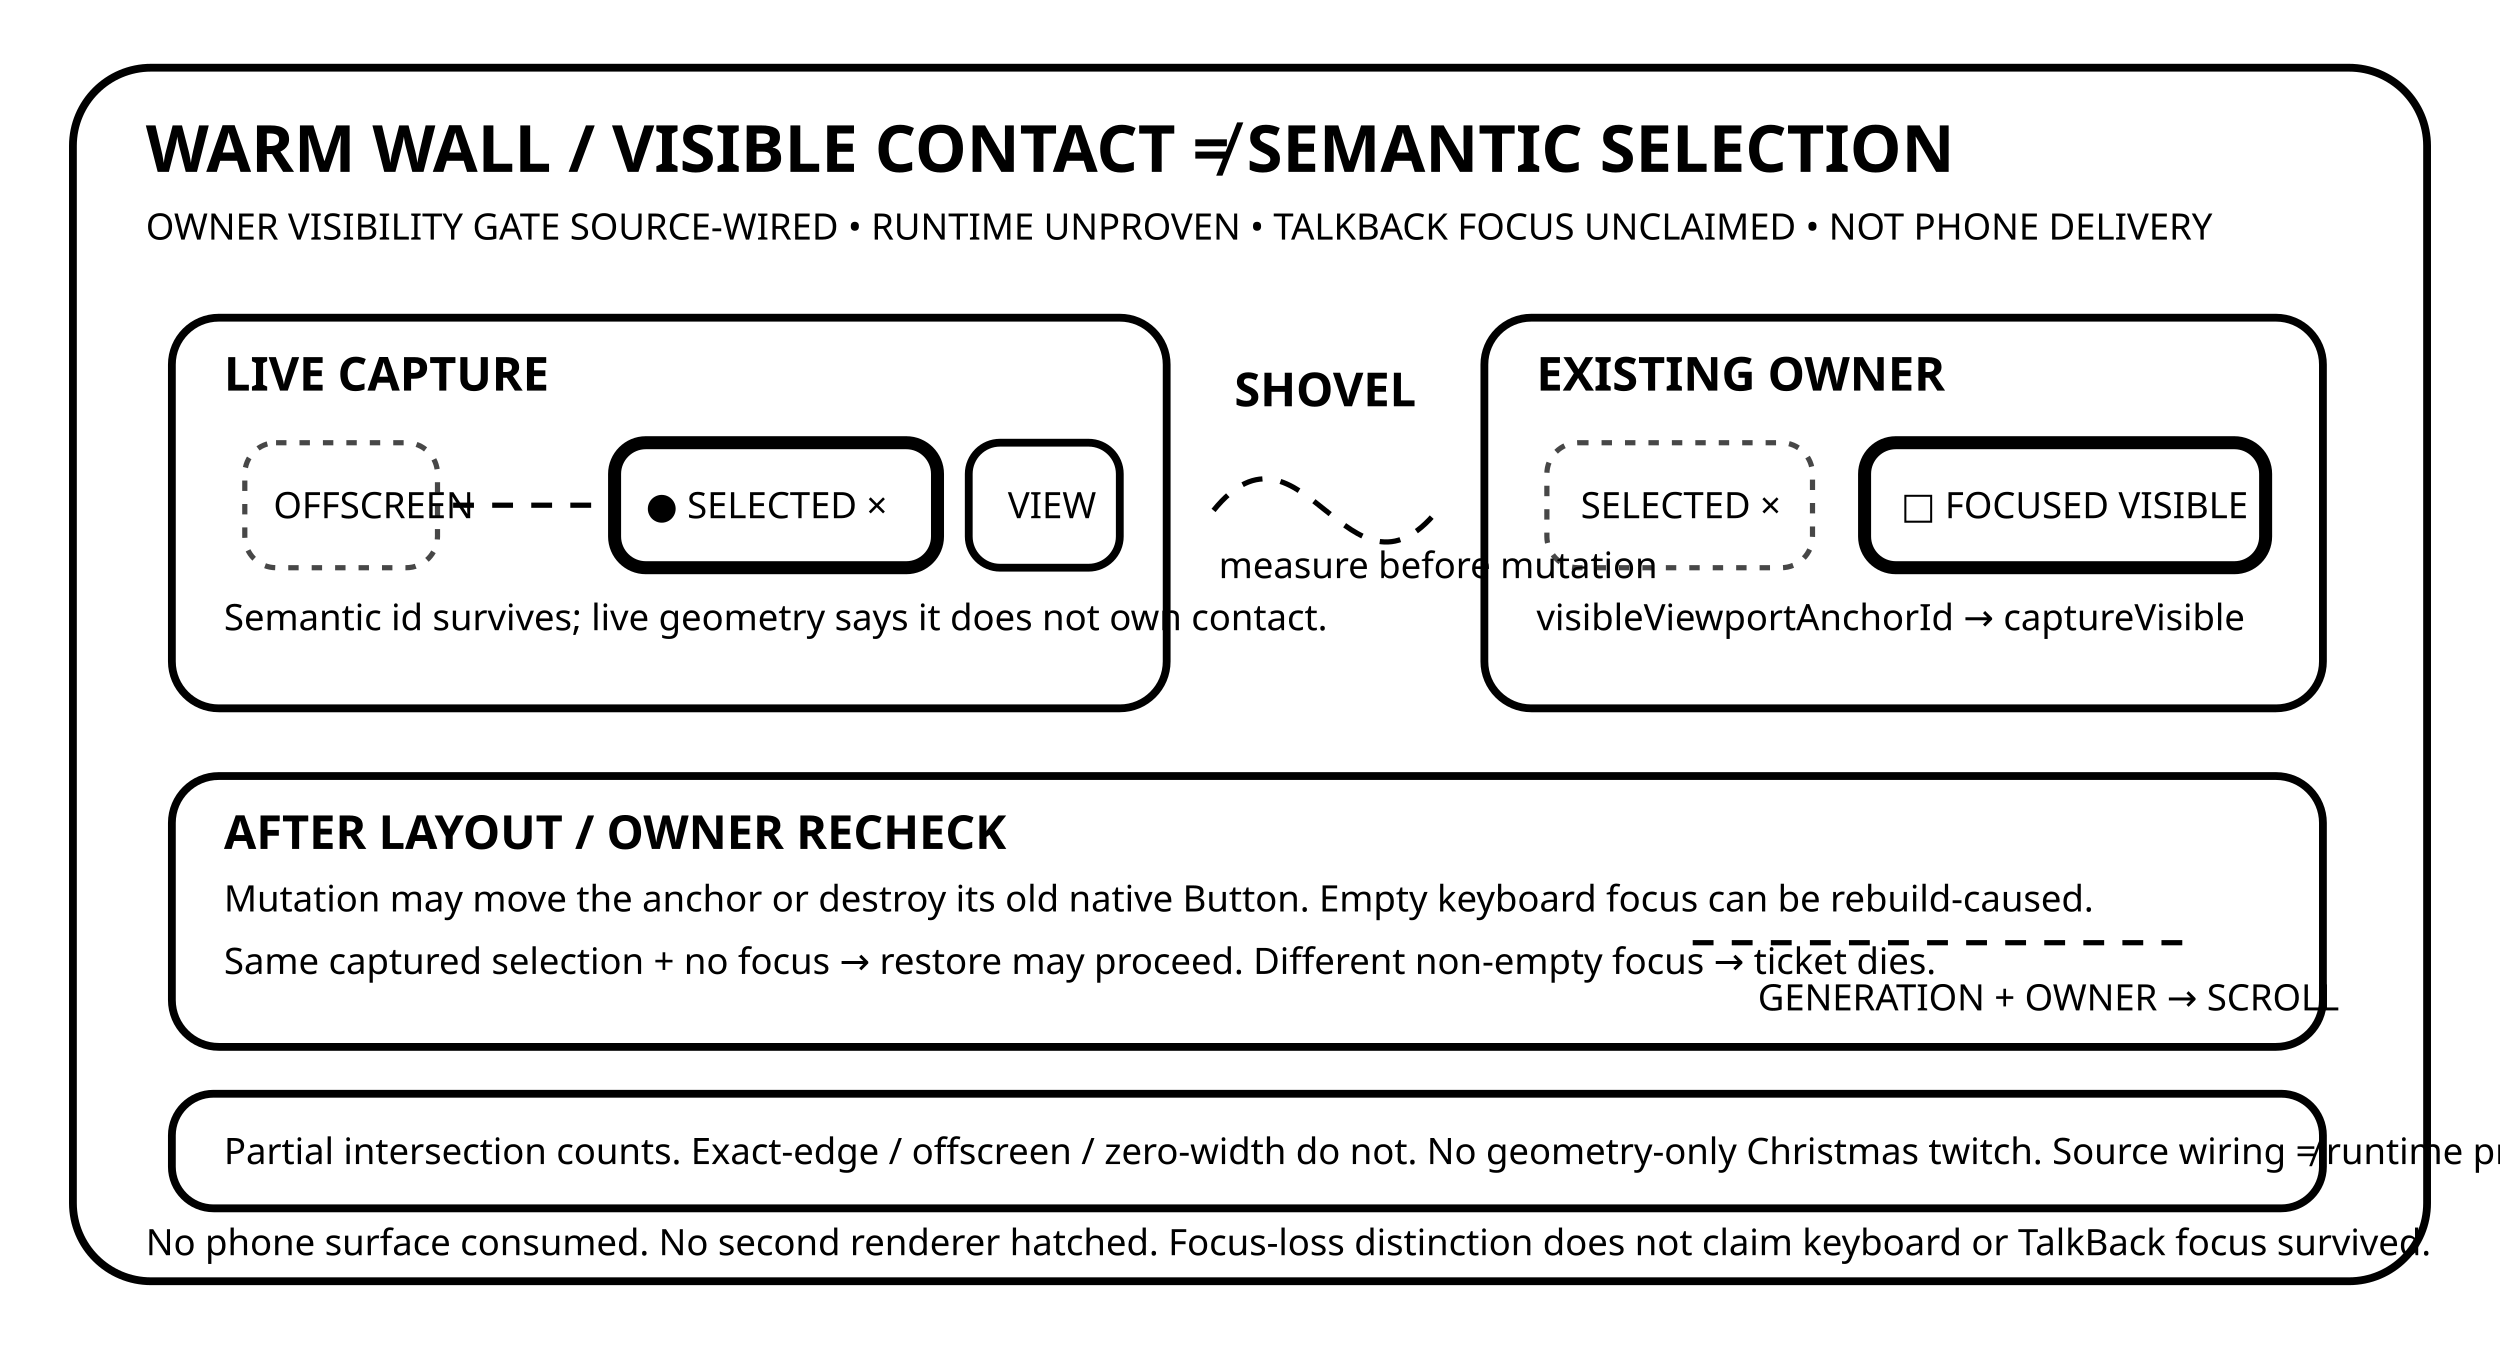
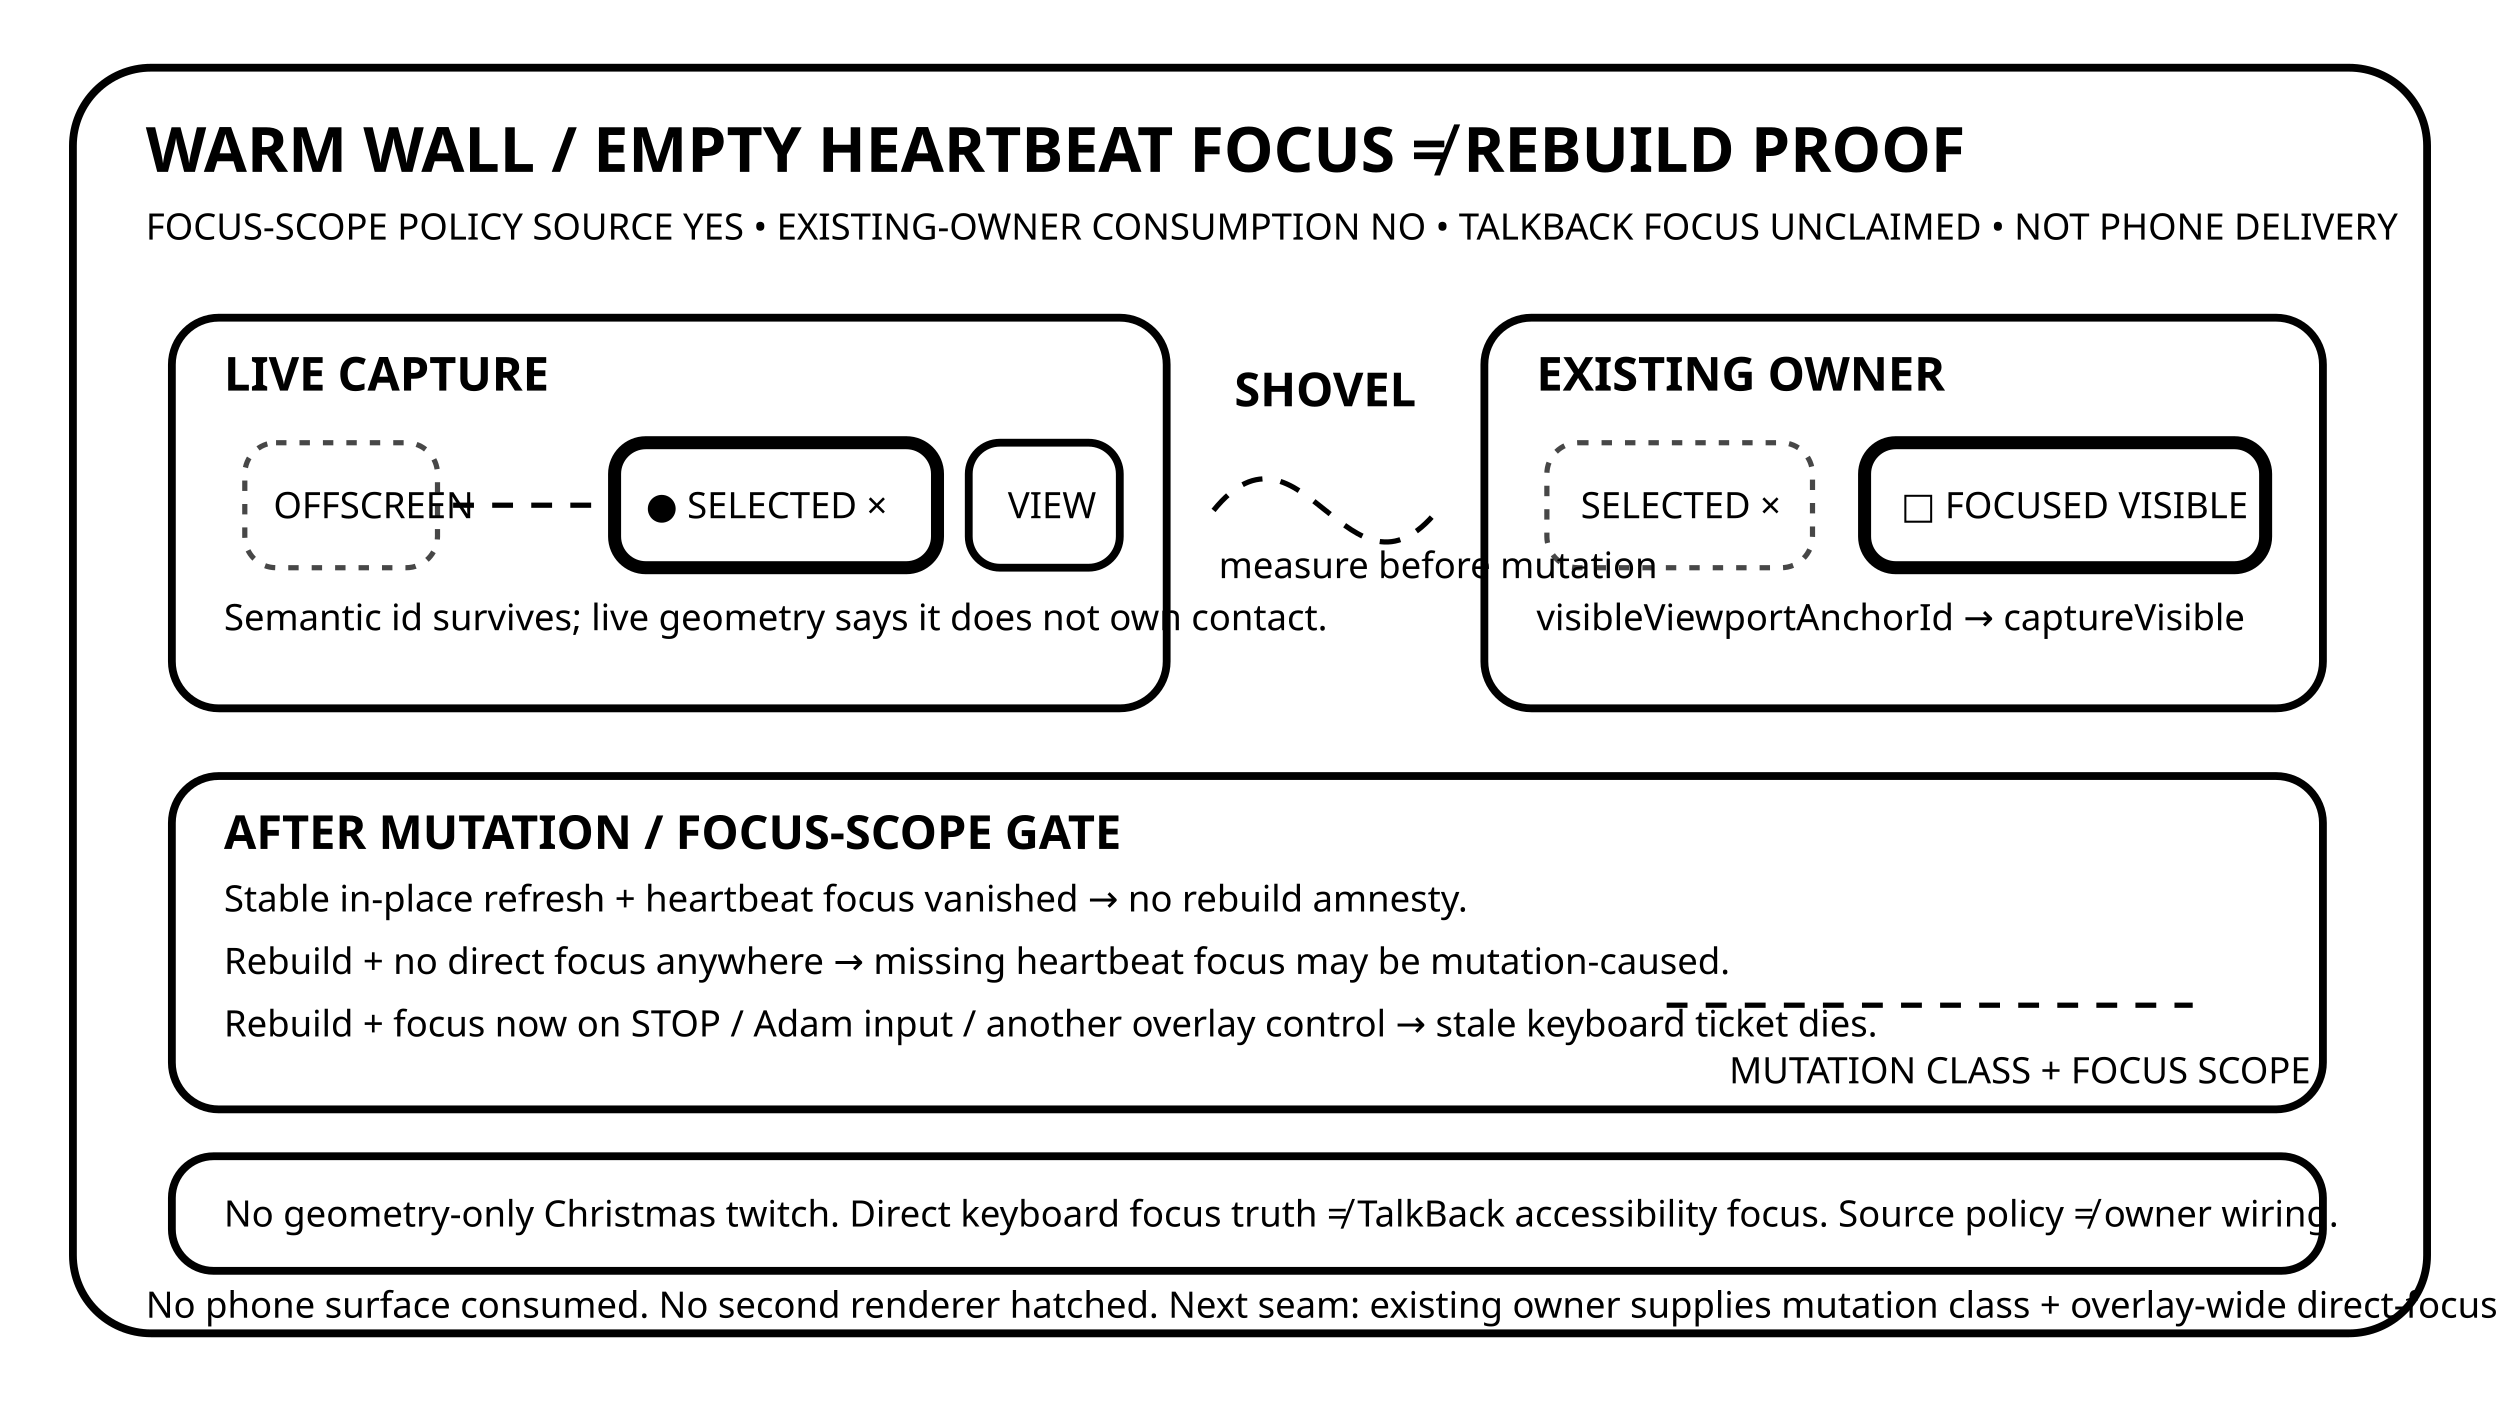
- <svg xmlns="http://www.w3.org/2000/svg" width="960" height="520" viewBox="0 0 960 520" role="img" aria-labelledby="title desc">
+ <svg xmlns="http://www.w3.org/2000/svg" width="960" height="540" viewBox="0 0 960 540" role="img" aria-labelledby="title desc">
  <defs>
    <style>
      text { font-family: system-ui, sans-serif; fill: currentColor; }
      .wall { fill: none; stroke: currentColor; stroke-width: 3; }
      .wire { fill: none; stroke: currentColor; stroke-width: 2; stroke-dasharray: 8 7; }
      .node { fill: none; stroke: currentColor; stroke-width: 3; }
      .scar { fill: none; stroke: currentColor; stroke-width: 5; }
      .ghost { fill: none; stroke: currentColor; stroke-width: 2; stroke-dasharray: 4 5; opacity: .72; }
      .tiny { font-size: 14px; }
      .label { font-size: 18px; font-weight: 700; }
-       .big { font-size: 25px; font-weight: 800; }
+       .big { font-size: 24px; font-weight: 800; }
    </style>
  </defs>
-   <rect class="wall" x="28" y="26" width="904" height="466" rx="30" />
-   <text class="big" x="56" y="66">WARM WALL / VISIBLE CONTACT ≠ SEMANTIC SELECTION</text>
-   <text class="tiny" x="56" y="92">OWNER VISIBILITY GATE SOURCE-WIRED • RUNTIME UNPROVEN • TALKBACK FOCUS UNCLAIMED • NOT PHONE DELIVERY</text>
+   <rect class="wall" x="28" y="26" width="904" height="486" rx="30" />
+   <text class="big" x="56" y="66">WARM WALL / EMPTY HEARTBEAT FOCUS ≠ REBUILD PROOF</text>
+   <text class="tiny" x="56" y="92">FOCUS-SCOPE POLICY SOURCE YES • EXISTING-OWNER CONSUMPTION NO • TALKBACK FOCUS UNCLAIMED • NOT PHONE DELIVERY</text>
  <rect class="wall" x="66" y="122" width="382" height="150" rx="18" />
  <text class="label" x="86" y="150">LIVE CAPTURE</text>
  <rect class="ghost" x="94" y="170" width="74" height="48" rx="12" />
  <text class="tiny" x="105" y="199">OFFSCREEN</text>
  <path class="wire" d="M174 194 H230" />
  <rect class="scar" x="236" y="170" width="124" height="48" rx="12" />
  <text class="tiny" x="248" y="199">● SELECTED ×</text>
  <rect class="node" x="372" y="170" width="58" height="48" rx="12" />
  <text class="tiny" x="387" y="199">VIEW</text>
  <text class="tiny" x="86" y="242">Semantic id survives; live geometry says it does not own contact.</text>
  <path class="wire" d="M466 196 C500 154 518 238 552 196" />
  <text class="label" x="474" y="156">SHOVEL</text>
  <text class="tiny" x="468" y="222">measure before mutation</text>
  <rect class="wall" x="570" y="122" width="322" height="150" rx="18" />
  <text class="label" x="590" y="150">EXISTING OWNER</text>
  <rect class="ghost" x="594" y="170" width="102" height="48" rx="12" />
  <text class="tiny" x="607" y="199">SELECTED ×</text>
  <rect class="scar" x="716" y="170" width="154" height="48" rx="12" />
  <text class="tiny" x="730" y="199">□ FOCUSED VISIBLE</text>
  <text class="tiny" x="590" y="242">visibleViewportAnchorId → captureVisible</text>
-   <rect class="wall" x="66" y="298" width="826" height="104" rx="18" />
-   <text class="label" x="86" y="326">AFTER LAYOUT / OWNER RECHECK</text>
-   <text class="tiny" x="86" y="350">Mutation may move the anchor or destroy its old native Button. Empty keyboard focus can be rebuild-caused.</text>
-   <text class="tiny" x="86" y="374">Same captured selection + no focus → restore may proceed. Different non-empty focus → ticket dies.</text>
-   <path class="wire" d="M650 362 H842" />
-   <text class="tiny" x="675" y="388">GENERATION + OWNER → SCROLL</text>
-   <rect class="wall" x="66" y="420" width="826" height="44" rx="16" />
-   <text class="tiny" x="86" y="447">Partial intersection counts. Exact-edge / offscreen / zero-width do not. No geometry-only Christmas twitch. Source wiring ≠ runtime proof.</text>
-   <text class="tiny" x="56" y="482">No phone surface consumed. No second renderer hatched. Focus-loss distinction does not claim keyboard or TalkBack focus survived.</text>
+   <rect class="wall" x="66" y="298" width="826" height="128" rx="18" />
+   <text class="label" x="86" y="326">AFTER MUTATION / FOCUS-SCOPE GATE</text>
+   <text class="tiny" x="86" y="350">Stable in-place refresh + heartbeat focus vanished → no rebuild amnesty.</text>
+   <text class="tiny" x="86" y="374">Rebuild + no direct focus anywhere → missing heartbeat focus may be mutation-caused.</text>
+   <text class="tiny" x="86" y="398">Rebuild + focus now on STOP / Adam input / another overlay control → stale keyboard ticket dies.</text>
+   <path class="wire" d="M640 386 H842" />
+   <text class="tiny" x="664" y="416">MUTATION CLASS + FOCUS SCOPE</text>
+   <rect class="wall" x="66" y="444" width="826" height="44" rx="16" />
+   <text class="tiny" x="86" y="471">No geometry-only Christmas twitch. Direct keyboard focus truth ≠ TalkBack accessibility focus. Source policy ≠ owner wiring.</text>
+   <text class="tiny" x="56" y="506">No phone surface consumed. No second renderer hatched. Next seam: existing owner supplies mutation class + overlay-wide direct-focus presence.</text>
</svg>
